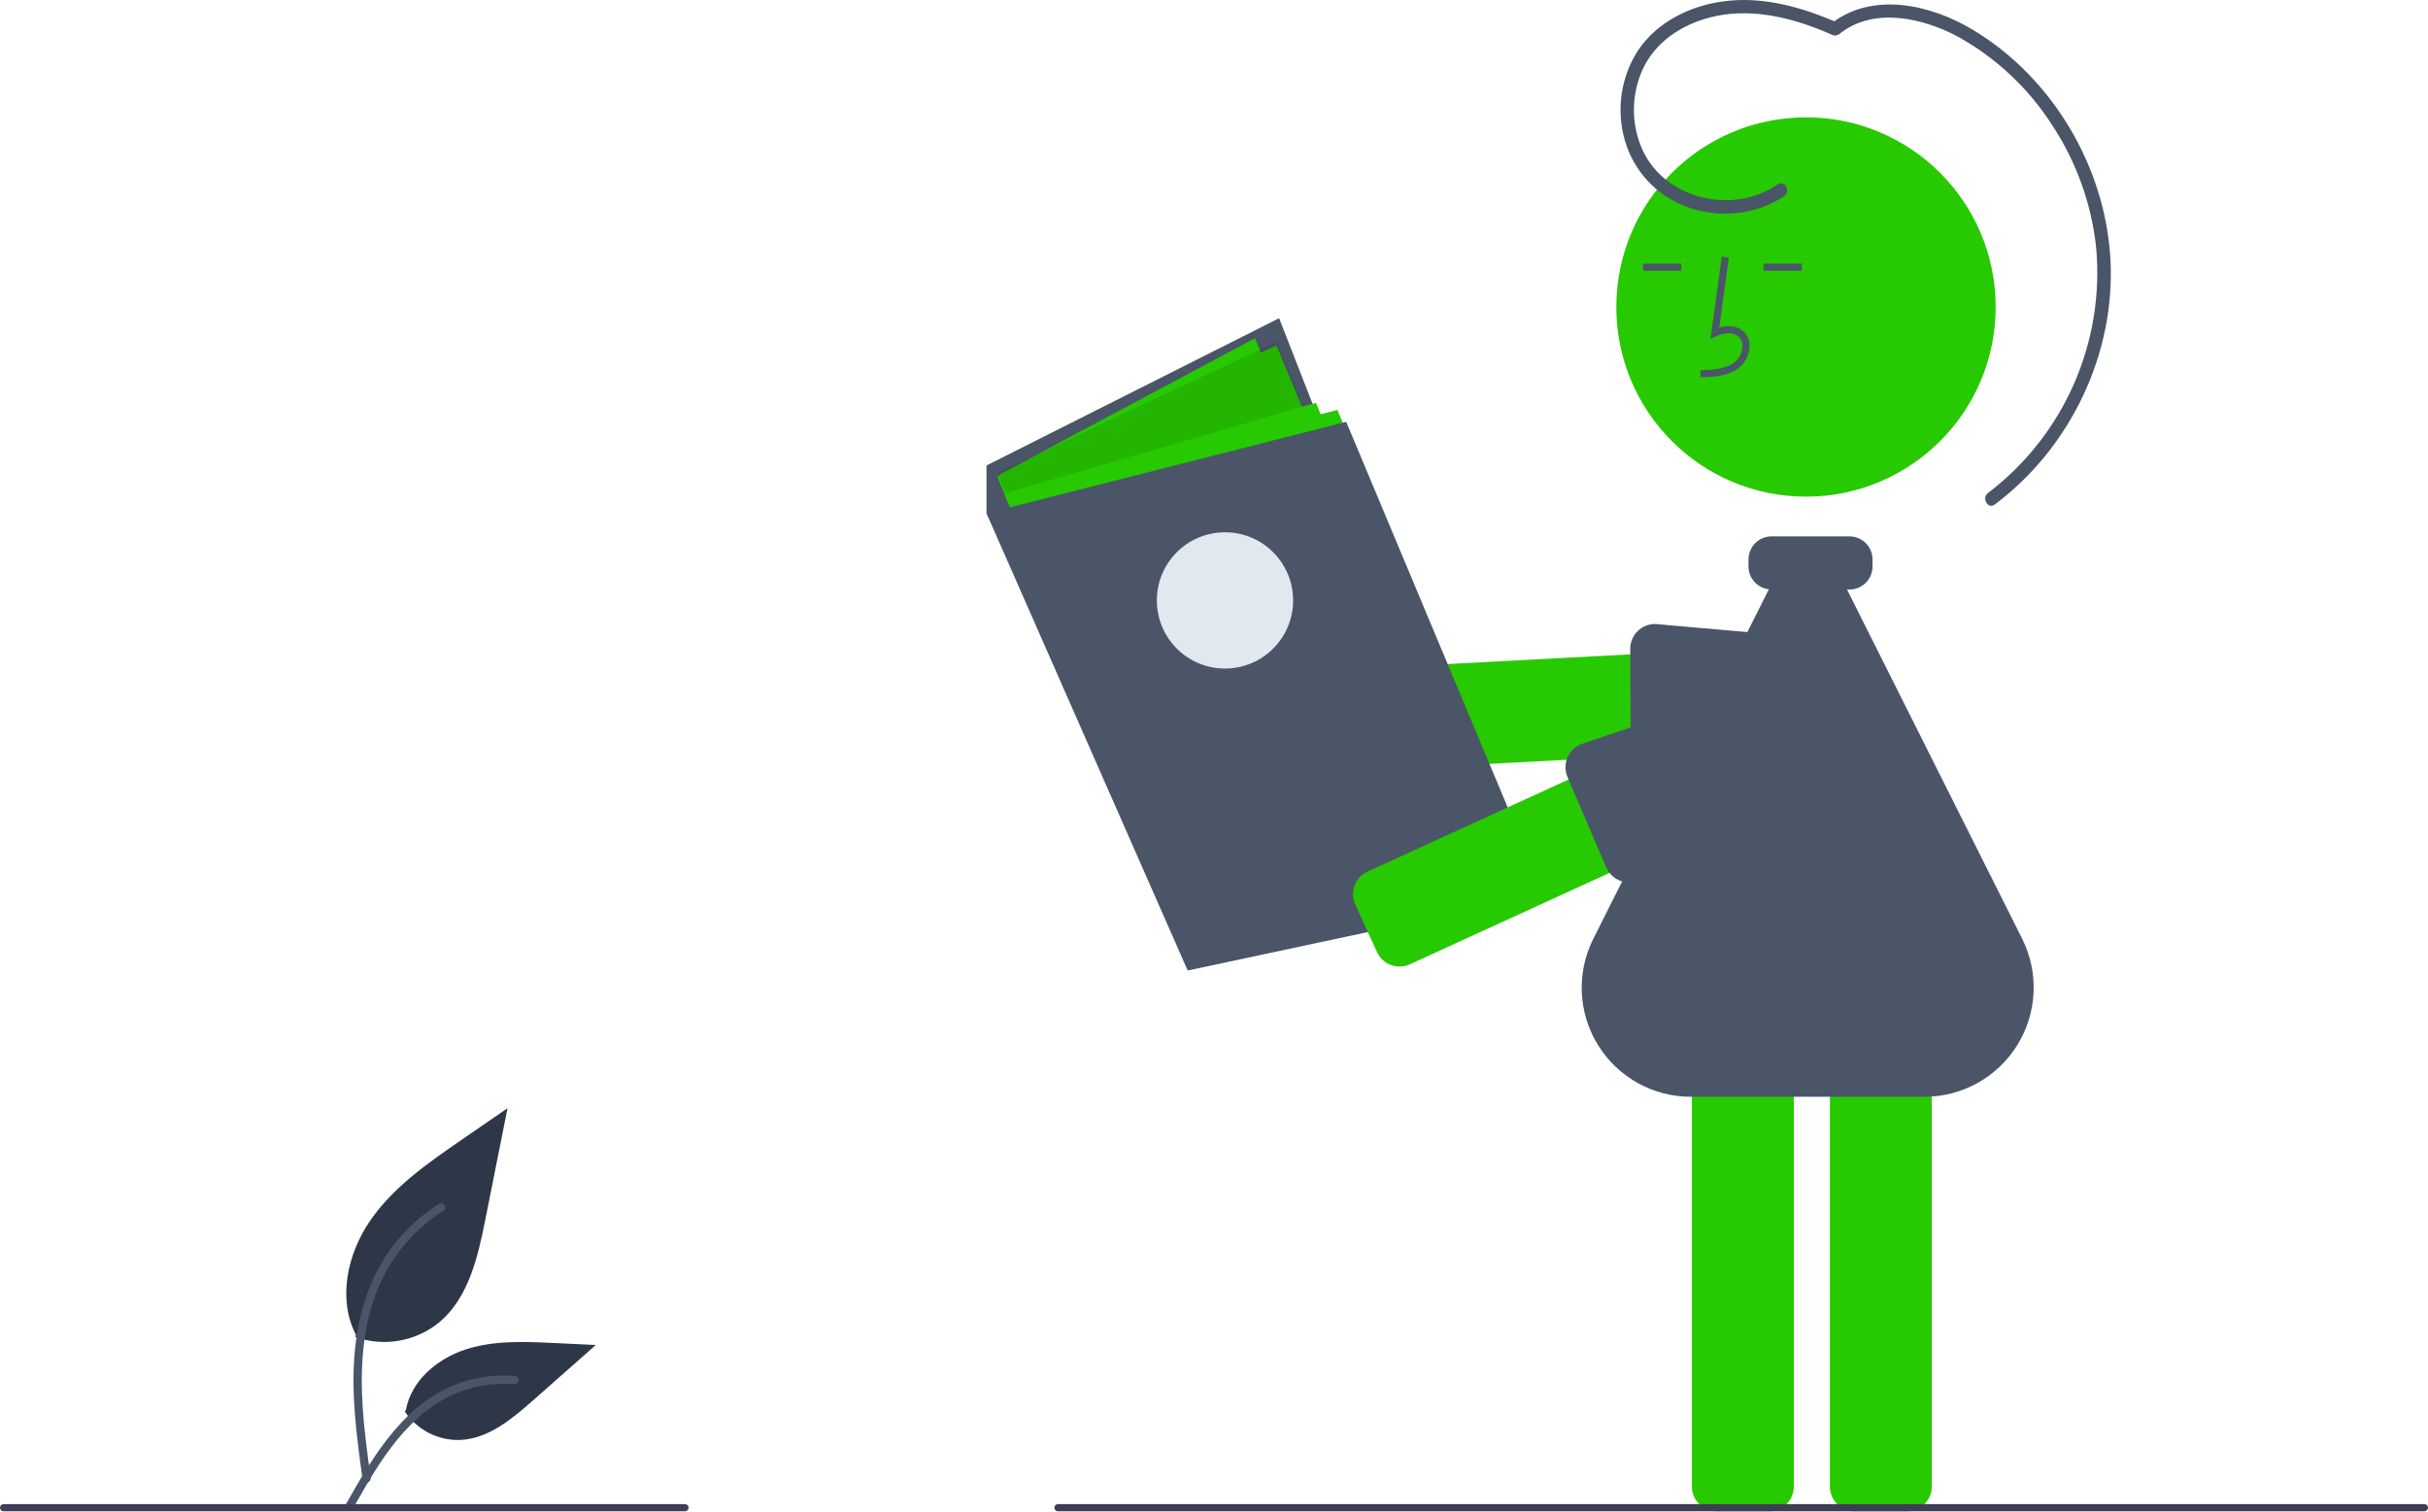
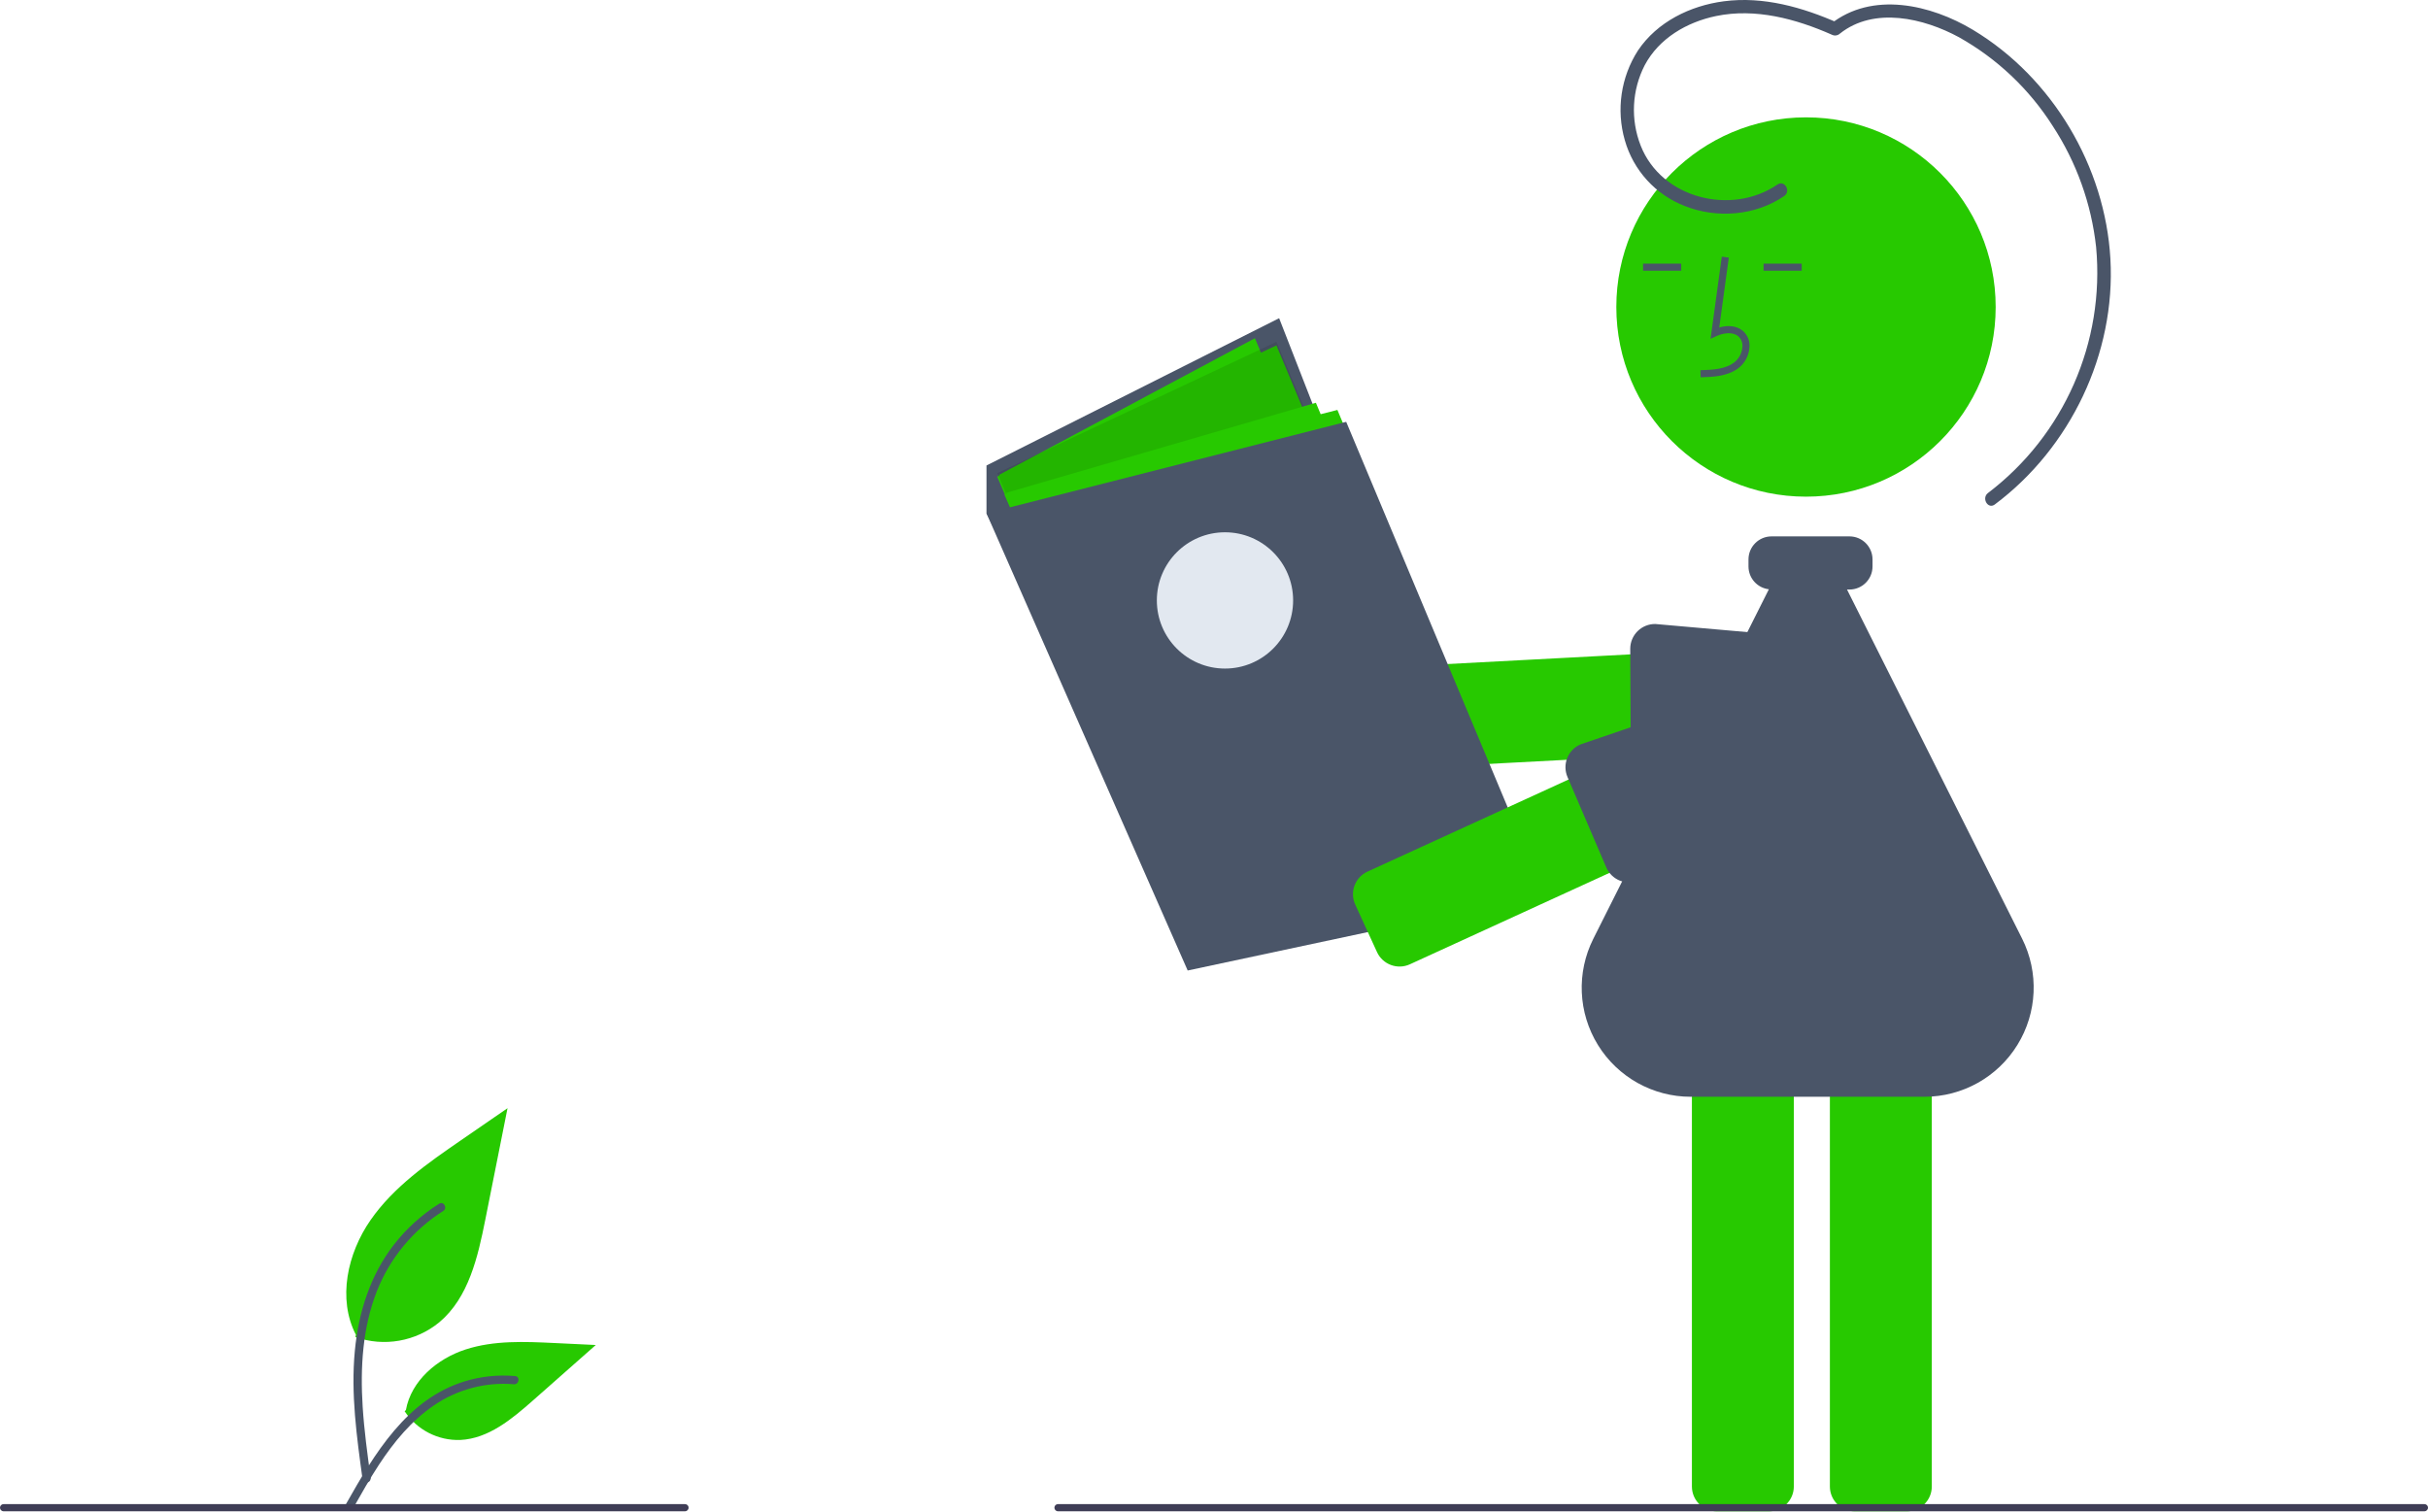
<svg xmlns="http://www.w3.org/2000/svg" data-name="Layer 1" width="677" height="421.444" viewBox="0 0 677 421.444">
-   <path id="b8e1c32d-683f-4c0b-b143-7b79b01ef2c4-127" data-name="Path 438" d="M360.601,612.131a24.215,24.215,0,0,0,23.383-4.119c8.19-6.874,10.758-18.196,12.847-28.682l6.18-31.017-12.938,8.908c-9.305,6.406-18.818,13.019-25.26,22.298s-9.252,21.947-4.078,31.988" transform="translate(-261.5 -239.2779)" fill="#2D3748" />
+   <path id="b8e1c32d-683f-4c0b-b143-7b79b01ef2c4-127" data-name="Path 438" d="M360.601,612.131a24.215,24.215,0,0,0,23.383-4.119c8.19-6.874,10.758-18.196,12.847-28.682l6.18-31.017-12.938,8.908c-9.305,6.406-18.818,13.019-25.26,22.298s-9.252,21.947-4.078,31.988" transform="translate(-261.5 -239.2779)" fill="#27c900" />
  <path id="b345d9b4-9c4f-41f9-9568-a0ba3758b02e-128" data-name="Path 439" d="M362.599,651.841c-1.628-11.864-3.304-23.881-2.159-35.872,1.015-10.649,4.264-21.049,10.878-29.579a49.206,49.206,0,0,1,12.625-11.44c1.262-.796,2.424,1.204,1.167,1.997a46.779,46.779,0,0,0-18.504,22.326c-4.029,10.246-4.675,21.416-3.982,32.3.419,6.582,1.311,13.121,2.206,19.653a1.198,1.198,0,0,1-.808,1.423,1.163,1.163,0,0,1-1.423-.808Z" transform="translate(-261.5 -239.2779)" fill="#4A5568" />
-   <path id="f718468a-ef9d-47fd-af88-cc844d7fba89-129" data-name="Path 442" d="M374.32,632.805a17.825,17.825,0,0,0,15.531,8.019c7.864-.373,14.418-5.86,20.317-11.07l17.452-15.409-11.55-.553c-8.306-.398-16.827-.771-24.738,1.793s-15.208,8.726-16.654,16.915" transform="translate(-261.5 -239.2779)" fill="#2D3748" />
+   <path id="f718468a-ef9d-47fd-af88-cc844d7fba89-129" data-name="Path 442" d="M374.32,632.805a17.825,17.825,0,0,0,15.531,8.019c7.864-.373,14.418-5.86,20.317-11.07l17.452-15.409-11.55-.553c-8.306-.398-16.827-.771-24.738,1.793s-15.208,8.726-16.654,16.915" transform="translate(-261.5 -239.2779)" fill="#27c900" />
  <path id="be0f511b-71c0-458c-8c37-97c17312c758-130" data-name="Path 443" d="M357.996,658.661c7.84-13.871,16.932-29.288,33.181-34.216a37.026,37.026,0,0,1,13.955-1.441c1.482.128,1.112,2.412-.367,2.285a34.398,34.398,0,0,0-22.272,5.892c-6.28,4.275-11.17,10.218-15.308,16.519-2.535,3.861-4.806,7.884-7.076,11.903C359.384,660.888,357.262,659.96,357.996,658.661Z" transform="translate(-261.5 -239.2779)" fill="#4A5568" />
  <polygon points="275.063 143.134 275.063 129.802 356.663 88.734 411.063 228.134 327.763 250.234 275.063 143.134" fill="#4A5568" />
  <polygon points="412.563 231.655 355.911 96.318 351.597 98.347 349.911 94.318 278.563 132.433 278.645 132.65 278.063 132.924 284.061 147.018 323.995 252.95 328.591 251.653 329.995 254.95 412.563 231.655" fill="#27c900" />
  <polygon points="329.995 253.95 412.563 230.655 355.91 95.318 278.063 131.924 329.995 253.95" opacity="0.1" />
  <path d="M636.44,453.579a6.924,6.924,0,0,1-3.921-5.873l-.769-14.565a6.925,6.925,0,0,1,6.543-7.273l121.392-6.413a6.925,6.925,0,0,1,7.273,6.542l.769,14.565a6.925,6.925,0,0,1-6.543,7.272l-121.392,6.413A6.876,6.876,0,0,1,636.44,453.579Z" transform="translate(-261.5 -239.2779)" fill="#27c900" />
  <path d="M720.122,453.864a6.938,6.938,0,0,1-3.918-6.292l-.144-27.422a6.917,6.917,0,0,1,6.975-6.866l55.379,4.882c1.466.009,3.316,2.28,4.804,4.103.467.572.87,1.067,1.164,1.366.129.131.252.267.369.407h0a6.905,6.905,0,0,1,1.616,4.502l-.121,14.584a6.926,6.926,0,0,1-6.975,6.86l-56.164,4.558A6.975,6.975,0,0,1,720.122,453.864Z" transform="translate(-261.5 -239.2779)" fill="#4A5568" />
  <circle cx="503.567" cy="85.611" r="52.887" fill="#27c900" />
  <path d="M754.757,660.722h-14.585a6.925,6.925,0,0,1-6.917-6.917V530.267a6.925,6.925,0,0,1,6.917-6.917h14.585a6.925,6.925,0,0,1,6.917,6.917V653.805A6.925,6.925,0,0,1,754.757,660.722Z" transform="translate(-261.5 -239.2779)" fill="#27c900" />
  <path d="M793.229,660.722h-14.585a6.925,6.925,0,0,1-6.917-6.917V530.267a6.925,6.925,0,0,1,6.917-6.917h14.585a6.925,6.925,0,0,1,6.917,6.917V653.805A6.925,6.925,0,0,1,793.229,660.722Z" transform="translate(-261.5 -239.2779)" fill="#27c900" />
  <path d="M735.688,344.49l-.055-1.976c3.677-.102,6.918-.333,9.354-2.112a6.075,6.075,0,0,0,2.353-4.475,3.473,3.473,0,0,0-1.139-2.86c-1.617-1.366-4.219-.924-6.115-.054l-1.635.75,3.136-22.917,1.958.268-2.667,19.494c2.577-.758,4.964-.431,6.599.95a5.406,5.406,0,0,1,1.838,4.439,8.037,8.037,0,0,1-3.162,6.002C743.023,344.285,738.956,344.399,735.688,344.49Z" transform="translate(-261.5 -239.2779)" fill="#4A5568" />
  <rect x="491.729" y="73.517" width="10.644" height="1.976" fill="#4A5568" />
  <rect x="458.13" y="73.517" width="10.644" height="1.976" fill="#4A5568" />
  <path d="M825.32,501.018l-48.815-97.343h.688a6.43,6.43,0,0,0,6.423-6.423v-1.976a6.431,6.431,0,0,0-6.423-6.423H755.454a6.431,6.431,0,0,0-6.423,6.423v1.976a6.41,6.41,0,0,0,5.685,6.349l-48.955,97.471a30.405,30.405,0,0,0,27.17,44.051h65.168A30.453,30.453,0,0,0,825.32,501.018Z" transform="translate(-261.5 -239.2779)" fill="#4A5568" />
  <path d="M757.107,290.734c-12.76,8.757-32.357,3.929-38.14-10.866a27.266,27.266,0,0,1,1.125-22.4c4.002-7.518,11.754-12.03,19.909-13.72,10.942-2.268,22.255.777,32.256,5.2a1.988,1.988,0,0,0,2.256-.291c9.553-7.616,23.433-4.309,33.228,1.014a73.714,73.714,0,0,1,26.08,24.672,77.032,77.032,0,0,1,12.138,33.825,77.209,77.209,0,0,1-30.133,68.579c-1.896,1.419-.042,4.652,1.879,3.215,21.092-15.78,33.735-42.112,32.239-68.503-1.459-25.736-16.169-50.532-38.305-63.847-11.749-7.067-28.124-10.864-39.759-1.588l2.256-.291c-10.004-4.424-20.964-7.546-31.988-6.096-9.364,1.232-18.564,5.723-23.934,13.72a30.631,30.631,0,0,0-3.666,25.03,27.81,27.81,0,0,0,16.727,18.343c8.95,3.552,19.719,2.703,27.711-2.782,1.963-1.347.103-4.575-1.879-3.215Z" transform="translate(-261.5 -239.2779)" fill="#4A5568" />
  <polygon points="429.563 249.655 372.911 114.318 368.244 115.505 366.911 112.318 280.563 137.433 280.692 137.764 280.063 137.924 286.137 151.728 325.995 253.95 330.973 253.629 331.995 255.95 429.563 249.655" fill="#27c900" />
  <polygon points="331.163 270.634 430.563 249.433 375.363 117.634 275.063 143.134 331.163 270.634" fill="#4A5568" />
  <circle cx="341.563" cy="167.433" r="19" fill="#E2E8F0" />
  <path d="M756.493,431.097a6.95,6.95,0,0,1,2.101.431,6.869,6.869,0,0,1,3.88,3.601l6.074,13.26a6.924,6.924,0,0,1-3.408,9.169L654.62,508.18a6.925,6.925,0,0,1-9.17-3.409l-6.074-13.26a6.924,6.924,0,0,1,3.408-9.169l110.52-50.622A6.873,6.873,0,0,1,756.493,431.097Z" transform="translate(-261.5 -239.2779)" fill="#27c900" />
  <path d="M758.585,428.055a6.938,6.938,0,0,1,6.012,4.104l5.93,13.325a6.904,6.904,0,0,1,.314,4.773c-.052.174-.11.348-.176.52h0c-.151.391-.323,1.005-.523,1.716-.636,2.266-1.428,5.086-2.803,5.697l-48.762,26.537a6.914,6.914,0,0,1-9.167-3.49l-10.815-25.214a6.924,6.924,0,0,1,3.509-9.126l53.401-18.261A6.775,6.775,0,0,1,758.585,428.055Z" transform="translate(-261.5 -239.2779)" fill="#4A5568" />
  <path d="M937.5,660.711h-381a1,1,0,0,1,0-2h381a1,1,0,0,1,0,2Z" transform="translate(-261.5 -239.2779)" fill="#3f3d56" />
  <path d="M452.5,660.711h-190a1,1,0,0,1,0-2h190a1,1,0,0,1,0,2Z" transform="translate(-261.5 -239.2779)" fill="#3f3d56" />
</svg>
